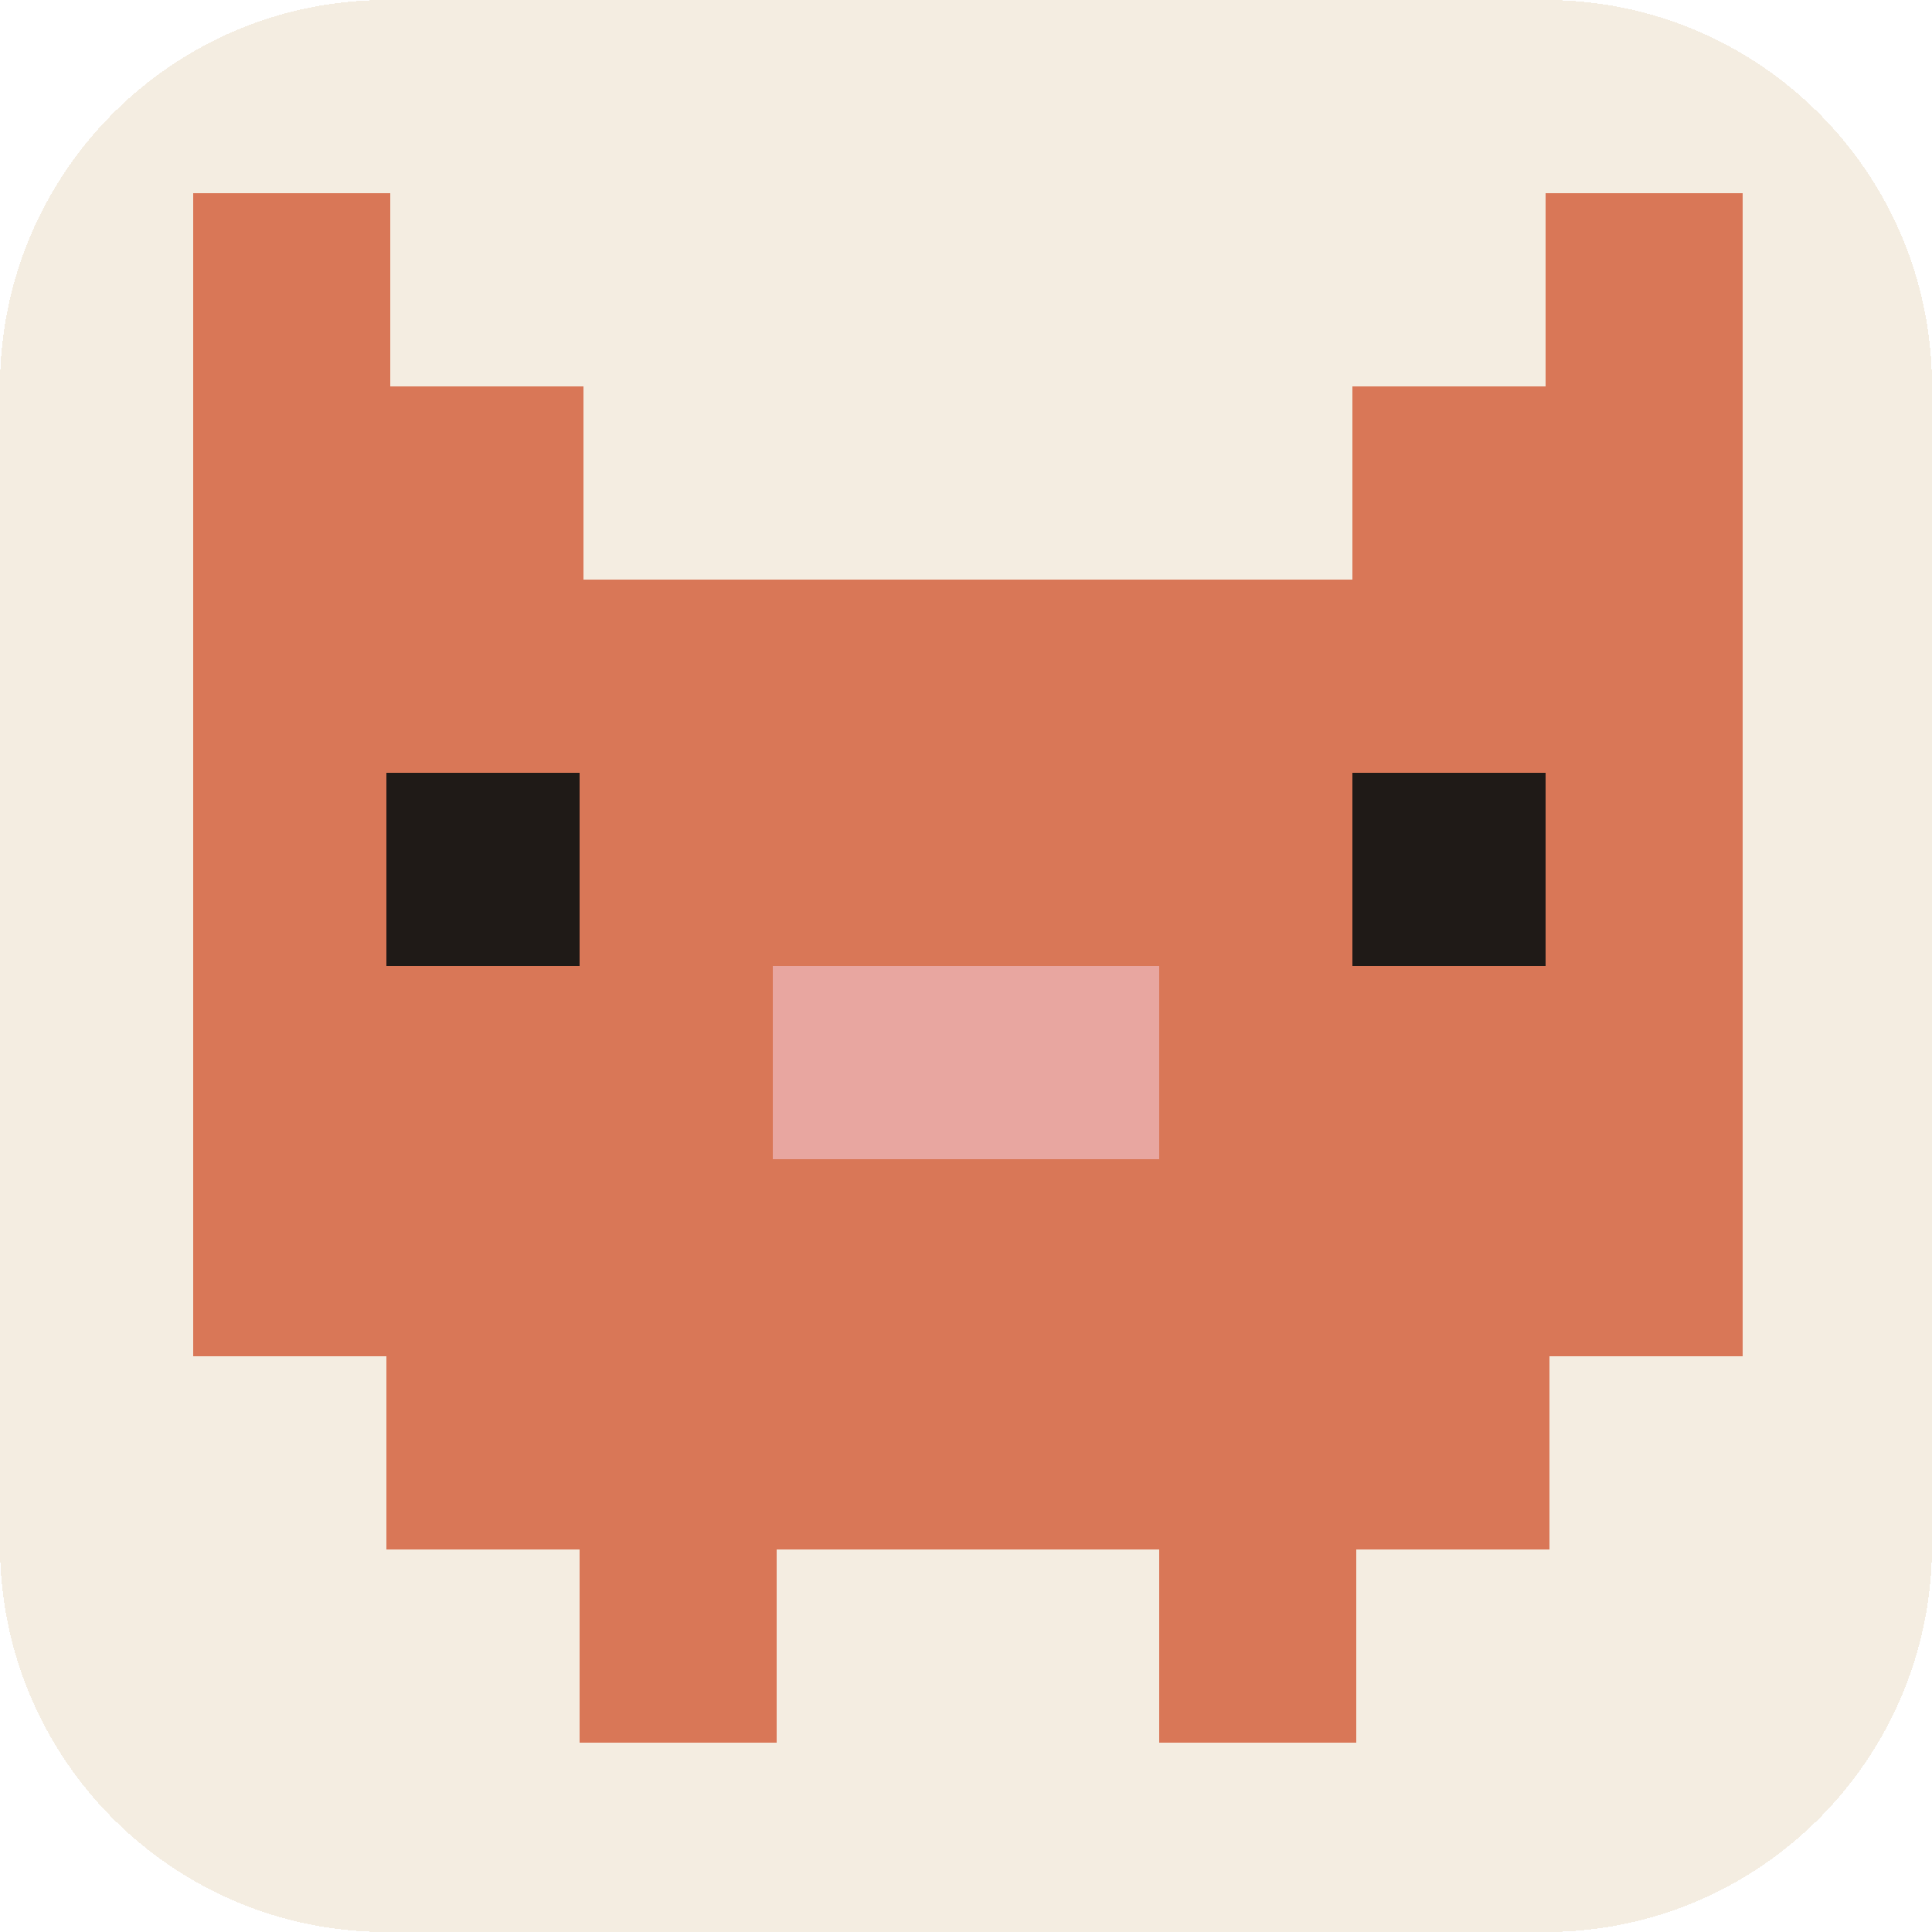
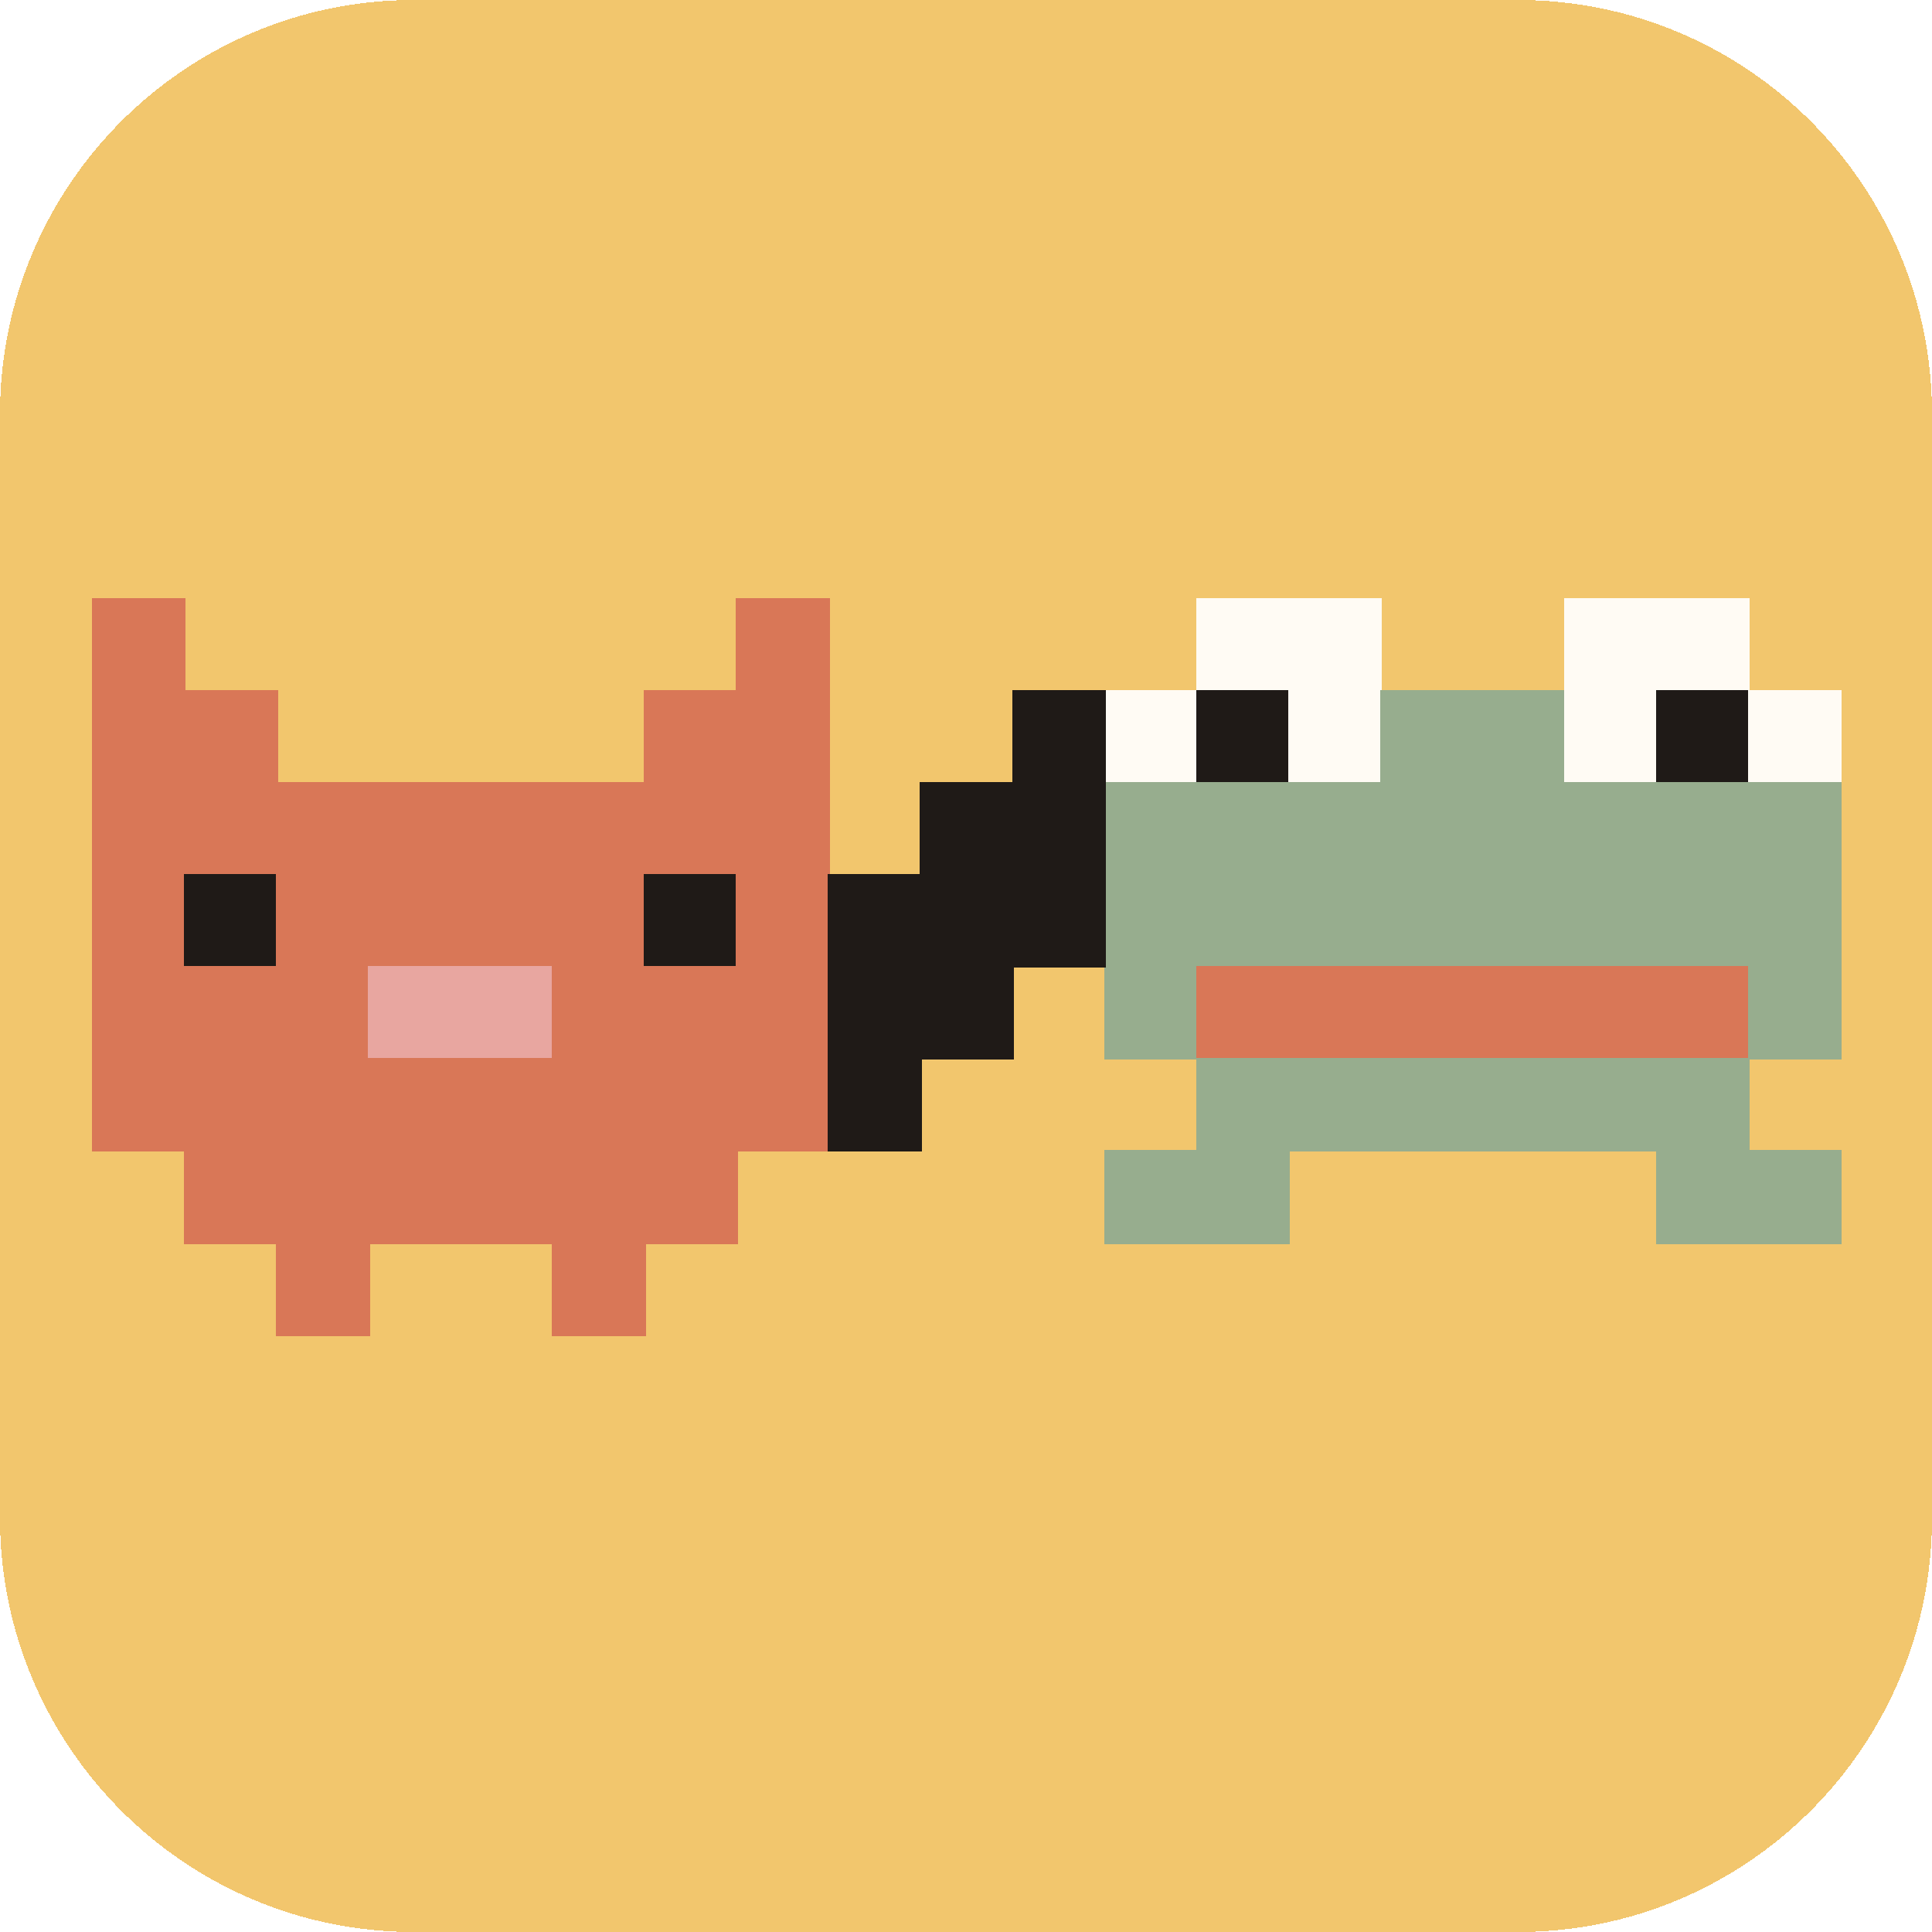
- <svg xmlns="http://www.w3.org/2000/svg" viewBox="-1 -1 10 10" shape-rendering="crispEdges">
-   <rect x="-1" y="-1" width="10" height="10" rx="2" fill="#F4EDE1" />
-   <rect x="0" y="0" width="1.02" height="1.02" fill="#D97757" />
-   <rect x="7" y="0" width="1.02" height="1.02" fill="#D97757" />
-   <rect x="0" y="1" width="1.02" height="1.02" fill="#D97757" />
-   <rect x="1" y="1" width="1.02" height="1.02" fill="#D97757" />
-   <rect x="6" y="1" width="1.02" height="1.02" fill="#D97757" />
-   <rect x="7" y="1" width="1.02" height="1.02" fill="#D97757" />
-   <rect x="0" y="2" width="1.02" height="1.02" fill="#D97757" />
-   <rect x="1" y="2" width="1.02" height="1.02" fill="#D97757" />
-   <rect x="2" y="2" width="1.02" height="1.02" fill="#D97757" />
-   <rect x="3" y="2" width="1.02" height="1.02" fill="#D97757" />
-   <rect x="4" y="2" width="1.02" height="1.02" fill="#D97757" />
-   <rect x="5" y="2" width="1.02" height="1.02" fill="#D97757" />
-   <rect x="6" y="2" width="1.02" height="1.02" fill="#D97757" />
-   <rect x="7" y="2" width="1.02" height="1.02" fill="#D97757" />
-   <rect x="0" y="3" width="1.02" height="1.02" fill="#D97757" />
-   <rect x="1" y="3" width="1.02" height="1.02" fill="#1F1A17" />
-   <rect x="2" y="3" width="1.02" height="1.02" fill="#D97757" />
-   <rect x="3" y="3" width="1.02" height="1.02" fill="#D97757" />
-   <rect x="4" y="3" width="1.02" height="1.02" fill="#D97757" />
-   <rect x="5" y="3" width="1.02" height="1.02" fill="#D97757" />
-   <rect x="6" y="3" width="1.02" height="1.02" fill="#1F1A17" />
-   <rect x="7" y="3" width="1.02" height="1.02" fill="#D97757" />
-   <rect x="0" y="4" width="1.02" height="1.02" fill="#D97757" />
-   <rect x="1" y="4" width="1.02" height="1.02" fill="#D97757" />
-   <rect x="2" y="4" width="1.02" height="1.02" fill="#D97757" />
-   <rect x="3" y="4" width="1.02" height="1.02" fill="#E8A6A0" />
-   <rect x="4" y="4" width="1.02" height="1.02" fill="#E8A6A0" />
-   <rect x="5" y="4" width="1.02" height="1.02" fill="#D97757" />
-   <rect x="6" y="4" width="1.02" height="1.02" fill="#D97757" />
-   <rect x="7" y="4" width="1.02" height="1.02" fill="#D97757" />
-   <rect x="0" y="5" width="1.02" height="1.02" fill="#D97757" />
-   <rect x="1" y="5" width="1.02" height="1.02" fill="#D97757" />
-   <rect x="2" y="5" width="1.02" height="1.02" fill="#D97757" />
-   <rect x="3" y="5" width="1.02" height="1.02" fill="#D97757" />
-   <rect x="4" y="5" width="1.02" height="1.02" fill="#D97757" />
-   <rect x="5" y="5" width="1.02" height="1.02" fill="#D97757" />
-   <rect x="6" y="5" width="1.02" height="1.02" fill="#D97757" />
-   <rect x="7" y="5" width="1.02" height="1.02" fill="#D97757" />
-   <rect x="1" y="6" width="1.02" height="1.02" fill="#D97757" />
-   <rect x="2" y="6" width="1.02" height="1.02" fill="#D97757" />
-   <rect x="3" y="6" width="1.02" height="1.02" fill="#D97757" />
-   <rect x="4" y="6" width="1.02" height="1.02" fill="#D97757" />
-   <rect x="5" y="6" width="1.02" height="1.02" fill="#D97757" />
-   <rect x="6" y="6" width="1.02" height="1.02" fill="#D97757" />
-   <rect x="2" y="7" width="1.02" height="1.02" fill="#D97757" />
-   <rect x="5" y="7" width="1.02" height="1.02" fill="#D97757" />
+ <svg xmlns="http://www.w3.org/2000/svg" viewBox="0 0 21 21" shape-rendering="crispEdges">
+   <rect width="21" height="21" rx="4.5" fill="#F2C66D" />
+   <rect x="1" y="6.5" width="1.02" height="1.02" fill="#D97757" />
+   <rect x="8" y="6.5" width="1.02" height="1.02" fill="#D97757" />
+   <rect x="1" y="7.5" width="1.02" height="1.02" fill="#D97757" />
+   <rect x="2" y="7.5" width="1.02" height="1.02" fill="#D97757" />
+   <rect x="7" y="7.5" width="1.02" height="1.02" fill="#D97757" />
+   <rect x="8" y="7.5" width="1.02" height="1.02" fill="#D97757" />
+   <rect x="1" y="8.5" width="1.02" height="1.02" fill="#D97757" />
+   <rect x="2" y="8.5" width="1.02" height="1.02" fill="#D97757" />
+   <rect x="3" y="8.5" width="1.02" height="1.02" fill="#D97757" />
+   <rect x="4" y="8.5" width="1.02" height="1.02" fill="#D97757" />
+   <rect x="5" y="8.5" width="1.02" height="1.02" fill="#D97757" />
+   <rect x="6" y="8.5" width="1.02" height="1.02" fill="#D97757" />
+   <rect x="7" y="8.5" width="1.02" height="1.02" fill="#D97757" />
+   <rect x="8" y="8.5" width="1.02" height="1.02" fill="#D97757" />
+   <rect x="1" y="9.5" width="1.02" height="1.02" fill="#D97757" />
+   <rect x="2" y="9.5" width="1.02" height="1.02" fill="#1F1A17" />
+   <rect x="3" y="9.5" width="1.02" height="1.02" fill="#D97757" />
+   <rect x="4" y="9.5" width="1.02" height="1.02" fill="#D97757" />
+   <rect x="5" y="9.5" width="1.02" height="1.02" fill="#D97757" />
+   <rect x="6" y="9.5" width="1.02" height="1.02" fill="#D97757" />
+   <rect x="7" y="9.5" width="1.02" height="1.02" fill="#1F1A17" />
+   <rect x="8" y="9.5" width="1.02" height="1.02" fill="#D97757" />
+   <rect x="1" y="10.5" width="1.02" height="1.02" fill="#D97757" />
+   <rect x="2" y="10.5" width="1.02" height="1.02" fill="#D97757" />
+   <rect x="3" y="10.5" width="1.02" height="1.02" fill="#D97757" />
+   <rect x="4" y="10.5" width="1.02" height="1.02" fill="#E8A6A0" />
+   <rect x="5" y="10.5" width="1.02" height="1.02" fill="#E8A6A0" />
+   <rect x="6" y="10.5" width="1.02" height="1.02" fill="#D97757" />
+   <rect x="7" y="10.5" width="1.02" height="1.02" fill="#D97757" />
+   <rect x="8" y="10.5" width="1.02" height="1.02" fill="#D97757" />
+   <rect x="1" y="11.5" width="1.02" height="1.02" fill="#D97757" />
+   <rect x="2" y="11.5" width="1.02" height="1.02" fill="#D97757" />
+   <rect x="3" y="11.5" width="1.02" height="1.02" fill="#D97757" />
+   <rect x="4" y="11.5" width="1.02" height="1.02" fill="#D97757" />
+   <rect x="5" y="11.5" width="1.02" height="1.02" fill="#D97757" />
+   <rect x="6" y="11.5" width="1.02" height="1.02" fill="#D97757" />
+   <rect x="7" y="11.5" width="1.02" height="1.02" fill="#D97757" />
+   <rect x="8" y="11.5" width="1.02" height="1.02" fill="#D97757" />
+   <rect x="2" y="12.5" width="1.02" height="1.02" fill="#D97757" />
+   <rect x="3" y="12.5" width="1.02" height="1.02" fill="#D97757" />
+   <rect x="4" y="12.5" width="1.02" height="1.02" fill="#D97757" />
+   <rect x="5" y="12.5" width="1.02" height="1.02" fill="#D97757" />
+   <rect x="6" y="12.5" width="1.02" height="1.02" fill="#D97757" />
+   <rect x="7" y="12.5" width="1.02" height="1.02" fill="#D97757" />
+   <rect x="3" y="13.5" width="1.02" height="1.02" fill="#D97757" />
+   <rect x="6" y="13.5" width="1.02" height="1.02" fill="#D97757" />
+   <rect x="13" y="6.5" width="1.02" height="1.02" fill="#FFFBF4" />
+   <rect x="14" y="6.5" width="1.02" height="1.02" fill="#FFFBF4" />
+   <rect x="17" y="6.5" width="1.02" height="1.02" fill="#FFFBF4" />
+   <rect x="18" y="6.5" width="1.02" height="1.02" fill="#FFFBF4" />
+   <rect x="12" y="7.5" width="1.02" height="1.02" fill="#FFFBF4" />
+   <rect x="13" y="7.5" width="1.02" height="1.02" fill="#1F1A17" />
+   <rect x="14" y="7.5" width="1.02" height="1.02" fill="#FFFBF4" />
+   <rect x="15" y="7.5" width="1.02" height="1.02" fill="#97AD8E" />
+   <rect x="16" y="7.5" width="1.02" height="1.02" fill="#97AD8E" />
+   <rect x="17" y="7.5" width="1.02" height="1.02" fill="#FFFBF4" />
+   <rect x="18" y="7.5" width="1.02" height="1.02" fill="#1F1A17" />
+   <rect x="19" y="7.5" width="1.02" height="1.02" fill="#FFFBF4" />
+   <rect x="12" y="8.5" width="1.02" height="1.02" fill="#97AD8E" />
+   <rect x="13" y="8.5" width="1.02" height="1.02" fill="#97AD8E" />
+   <rect x="14" y="8.5" width="1.02" height="1.02" fill="#97AD8E" />
+   <rect x="15" y="8.5" width="1.02" height="1.02" fill="#97AD8E" />
+   <rect x="16" y="8.5" width="1.02" height="1.02" fill="#97AD8E" />
+   <rect x="17" y="8.5" width="1.02" height="1.02" fill="#97AD8E" />
+   <rect x="18" y="8.5" width="1.02" height="1.02" fill="#97AD8E" />
+   <rect x="19" y="8.5" width="1.02" height="1.02" fill="#97AD8E" />
+   <rect x="12" y="9.5" width="1.02" height="1.02" fill="#97AD8E" />
+   <rect x="13" y="9.5" width="1.02" height="1.02" fill="#97AD8E" />
+   <rect x="14" y="9.5" width="1.02" height="1.02" fill="#97AD8E" />
+   <rect x="15" y="9.5" width="1.02" height="1.02" fill="#97AD8E" />
+   <rect x="16" y="9.5" width="1.02" height="1.02" fill="#97AD8E" />
+   <rect x="17" y="9.5" width="1.02" height="1.02" fill="#97AD8E" />
+   <rect x="18" y="9.5" width="1.02" height="1.02" fill="#97AD8E" />
+   <rect x="19" y="9.5" width="1.02" height="1.02" fill="#97AD8E" />
+   <rect x="12" y="10.5" width="1.02" height="1.02" fill="#97AD8E" />
+   <rect x="13" y="10.5" width="1.02" height="1.02" fill="#D97757" />
+   <rect x="14" y="10.5" width="1.02" height="1.02" fill="#D97757" />
+   <rect x="15" y="10.5" width="1.02" height="1.02" fill="#D97757" />
+   <rect x="16" y="10.5" width="1.02" height="1.02" fill="#D97757" />
+   <rect x="17" y="10.5" width="1.02" height="1.02" fill="#D97757" />
+   <rect x="18" y="10.5" width="1.02" height="1.02" fill="#D97757" />
+   <rect x="19" y="10.5" width="1.02" height="1.02" fill="#97AD8E" />
+   <rect x="13" y="11.5" width="1.02" height="1.02" fill="#97AD8E" />
+   <rect x="14" y="11.5" width="1.02" height="1.02" fill="#97AD8E" />
+   <rect x="15" y="11.5" width="1.02" height="1.02" fill="#97AD8E" />
+   <rect x="16" y="11.5" width="1.02" height="1.02" fill="#97AD8E" />
+   <rect x="17" y="11.5" width="1.02" height="1.02" fill="#97AD8E" />
+   <rect x="18" y="11.5" width="1.02" height="1.02" fill="#97AD8E" />
+   <rect x="12" y="12.5" width="1.02" height="1.02" fill="#97AD8E" />
+   <rect x="13" y="12.5" width="1.02" height="1.02" fill="#97AD8E" />
+   <rect x="18" y="12.5" width="1.02" height="1.02" fill="#97AD8E" />
+   <rect x="19" y="12.5" width="1.02" height="1.02" fill="#97AD8E" />
+   <rect x="11" y="7.5" width="1.02" height="1.02" fill="#1F1A17" />
+   <rect x="10" y="8.5" width="1.02" height="1.02" fill="#1F1A17" />
+   <rect x="11" y="8.5" width="1.02" height="1.02" fill="#1F1A17" />
+   <rect x="9" y="9.5" width="1.02" height="1.02" fill="#1F1A17" />
+   <rect x="10" y="9.5" width="1.02" height="1.02" fill="#1F1A17" />
+   <rect x="11" y="9.5" width="1.02" height="1.02" fill="#1F1A17" />
+   <rect x="9" y="10.5" width="1.02" height="1.02" fill="#1F1A17" />
+   <rect x="10" y="10.5" width="1.02" height="1.02" fill="#1F1A17" />
+   <rect x="9" y="11.5" width="1.02" height="1.02" fill="#1F1A17" />
</svg>
